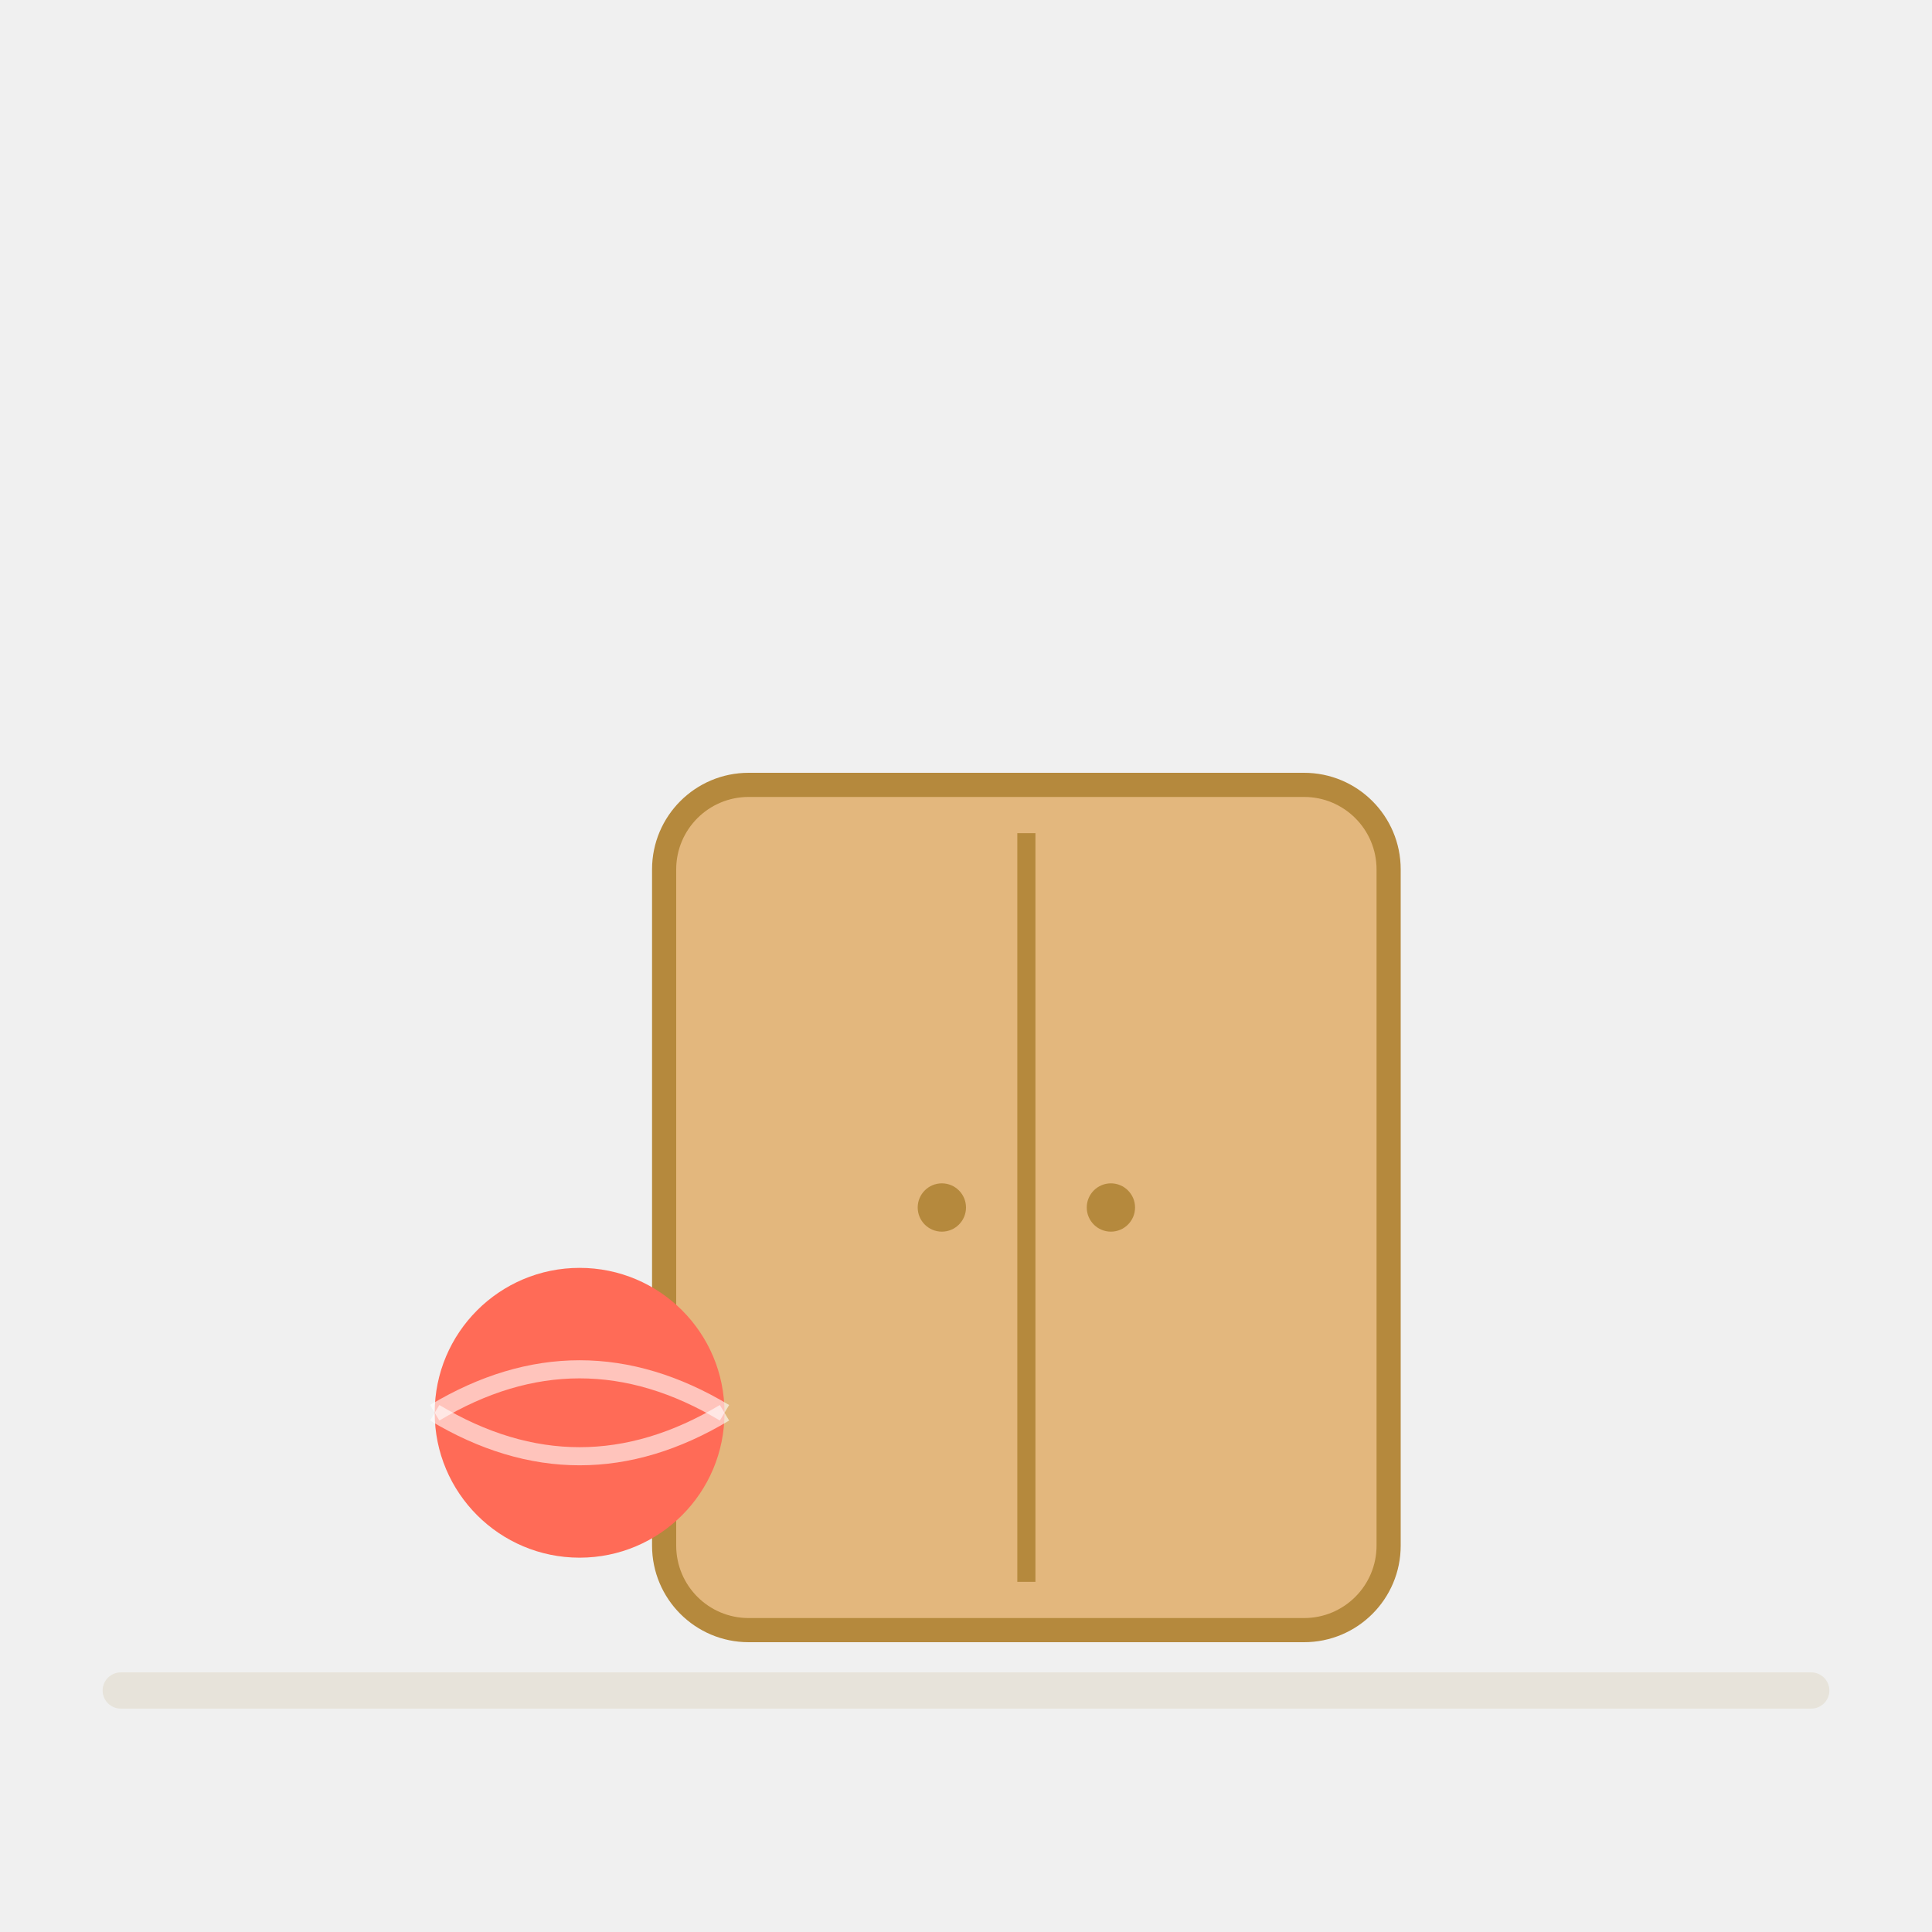
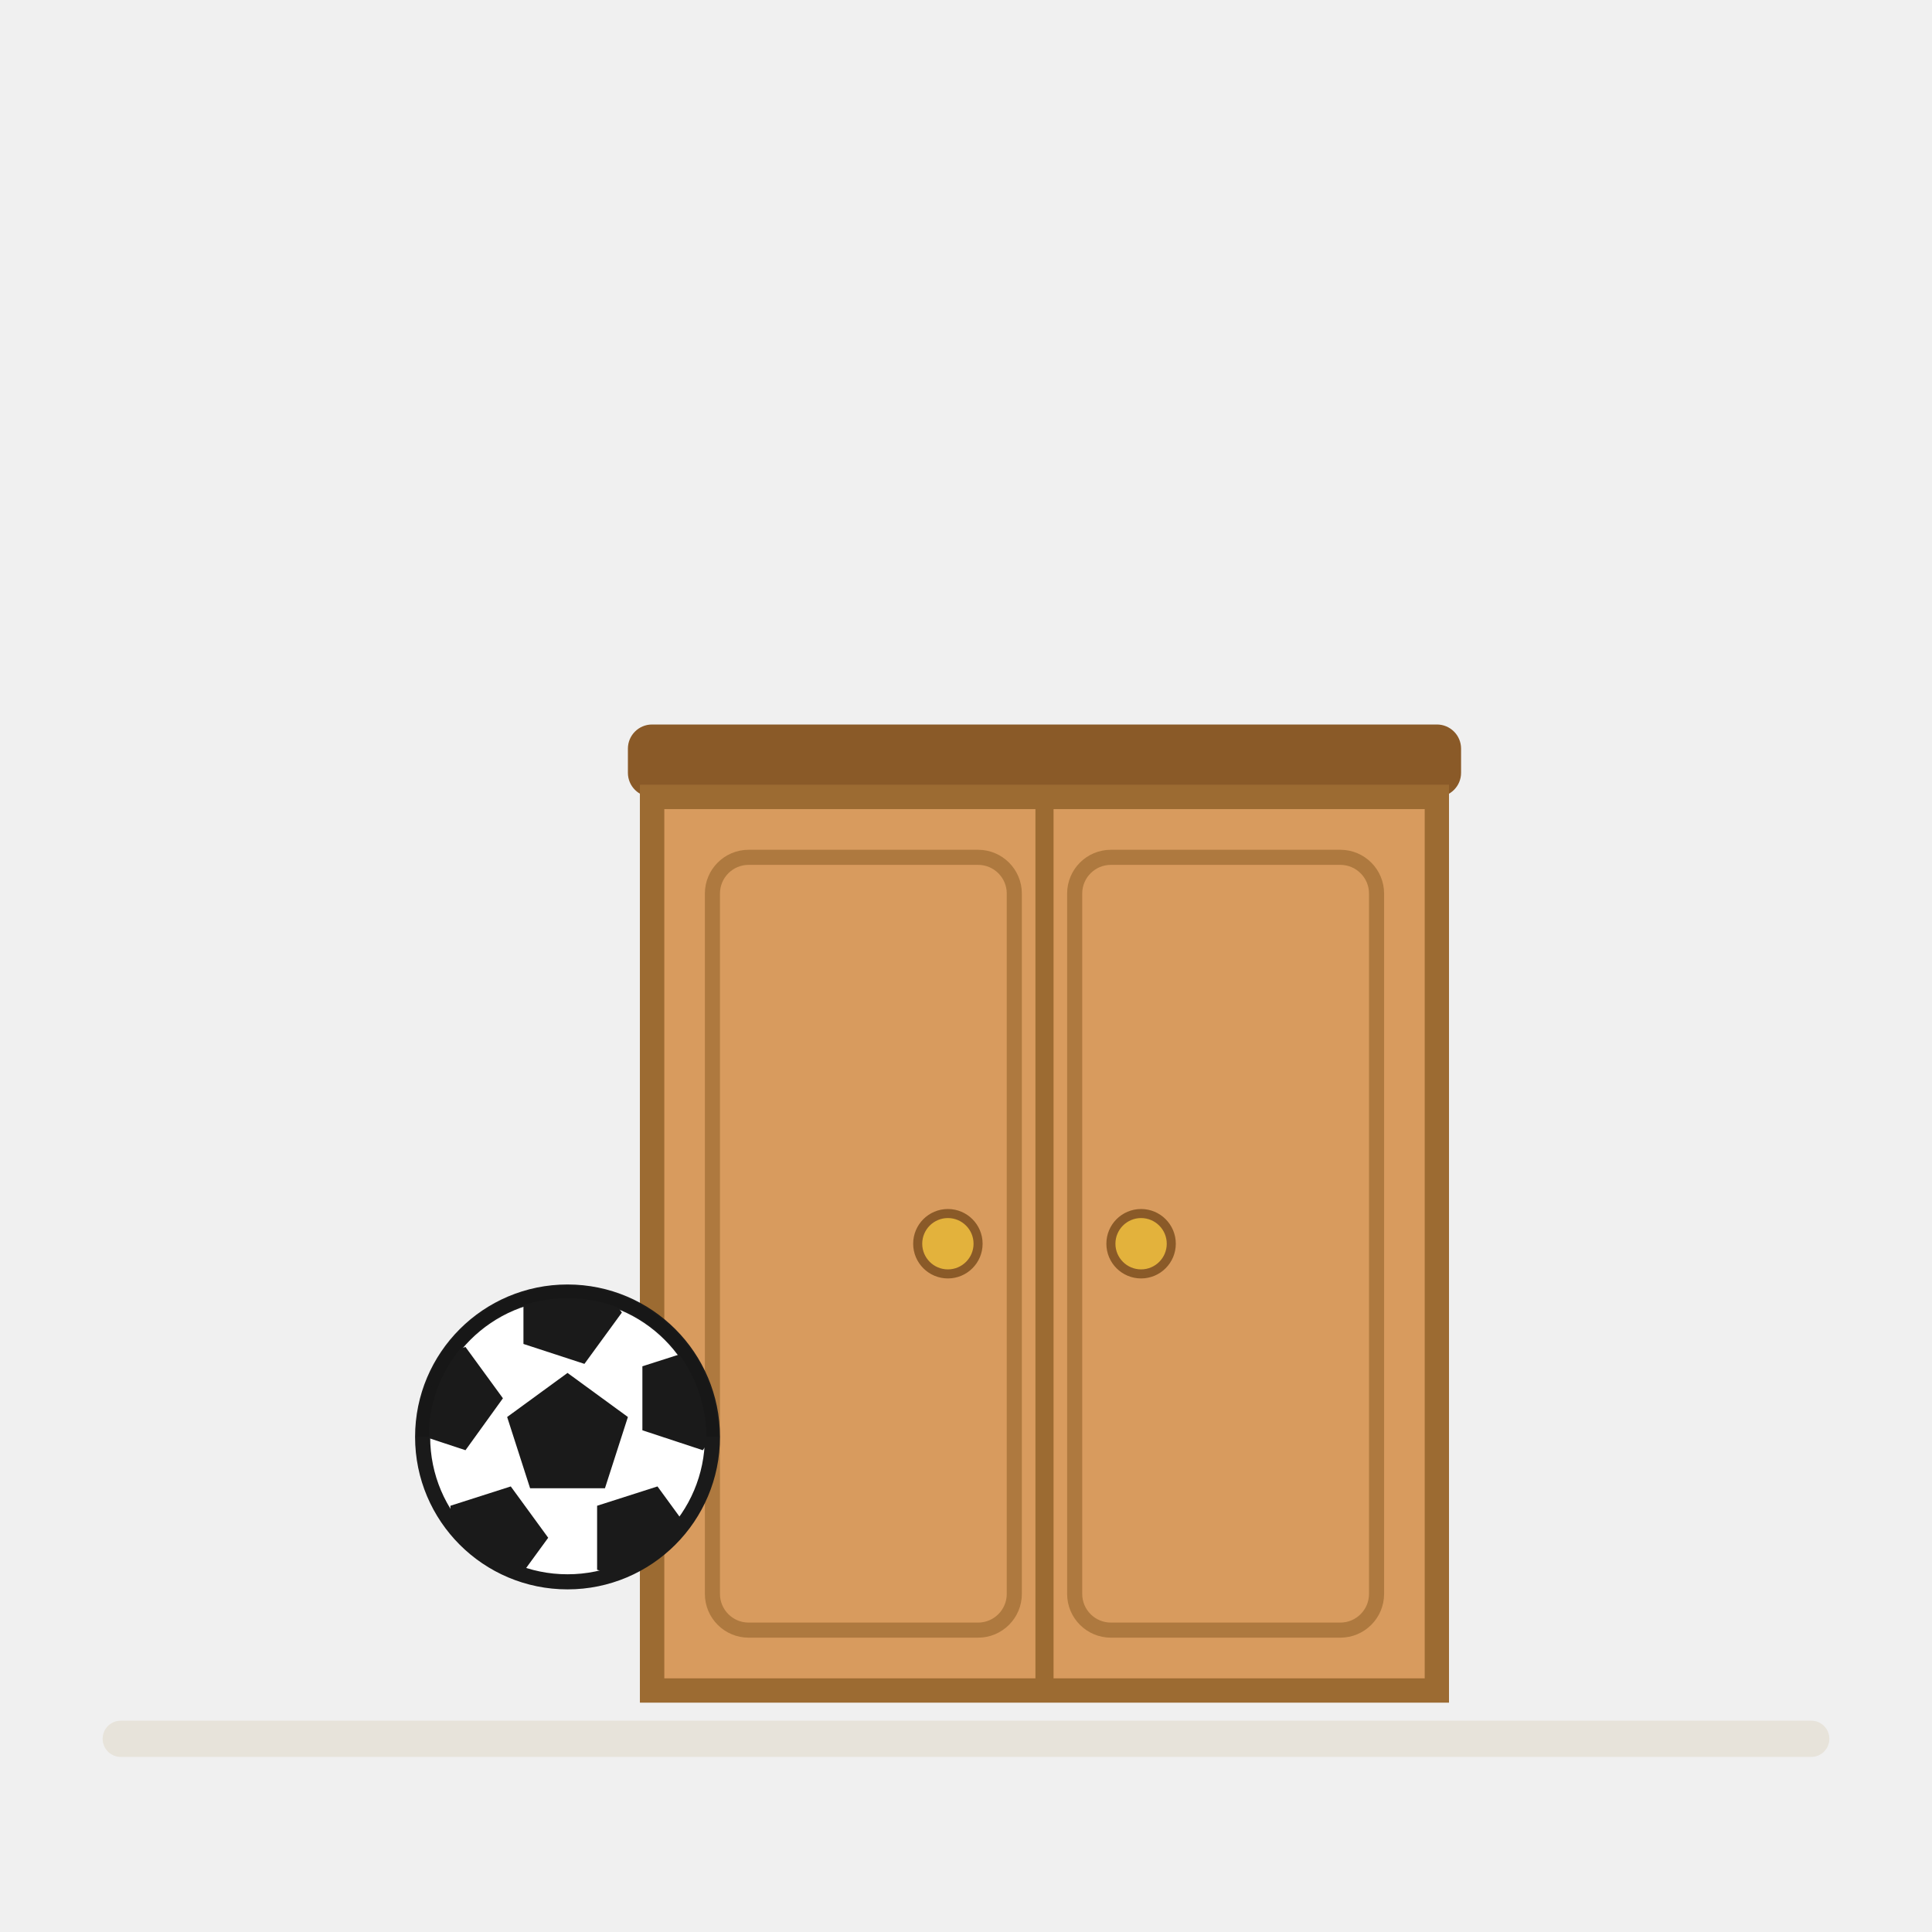
<svg xmlns="http://www.w3.org/2000/svg" viewBox="0 0 320 320" width="320" height="320">
-   <rect x="110" y="130" width="120" height="140" rx="14" fill="#E3B77D" stroke="#B5893D" stroke-width="4" />
-   <line x1="170.0" y1="138" x2="170.0" y2="262" stroke="#B5893D" stroke-width="3" />
-   <circle cx="156.0" cy="200.0" r="4" fill="#B5893D" />
-   <circle cx="184.0" cy="200.0" r="4" fill="#B5893D" />
-   <g opacity="1">
-     <circle cx="96" cy="234" r="24" fill="#FF6B57" />
-     <path d="M72 234 Q96 219.6 120 234" stroke="#ffffff" stroke-width="3" fill="none" opacity="0.6" />
-     <path d="M72 234 Q96 248.4 120 234" stroke="#ffffff" stroke-width="3" fill="none" opacity="0.6" />
+   <rect x="104" y="120" width="138" height="12" rx="4" fill="#8A5A28" />
+   <rect x="108" y="132" width="130" height="148" fill="#D89B5E" stroke="#9C6B32" stroke-width="4" />
+   <rect x="118" y="142" width="50.0" height="128" rx="6" fill="none" stroke="#9C6B32" stroke-width="2.5" opacity="0.7" />
+   <rect x="178.0" y="142" width="50.0" height="128" rx="6" fill="none" stroke="#9C6B32" stroke-width="2.5" opacity="0.7" />
+   <line x1="173.0" y1="132" x2="173.0" y2="280" stroke="#9C6B32" stroke-width="3" />
+   <rect x="108" y="132" width="130" height="148" fill="none" stroke="#9C6B32" stroke-width="4" />
+   <circle cx="157.0" cy="206.0" r="5" fill="#E3B23C" stroke="#8A5A28" stroke-width="1.5" />
+   <circle cx="189.0" cy="206.0" r="5" fill="#E3B23C" stroke="#8A5A28" stroke-width="1.5" />
+   <clipPath id="ballclip-94-238">
+     <circle cx="94" cy="238" r="24" />
+   </clipPath>
+   <circle cx="94" cy="238" r="24" fill="#ffffff" stroke="#1a1a1a" stroke-width="2.5" />
+   <polygon points="94.0,227.4 104.0,234.7 100.2,246.5 87.8,246.5 84.0,234.7" fill="#1a1a1a" />
+   <g clip-path="url(#ballclip-94-238)">
+     <polygon points="103.0,217.4 96.8,225.9 86.7,222.6 86.7,212.1 96.8,208.8" fill="#1a1a1a" />
+     <polygon points="116.4,240.2 106.4,236.9 106.4,226.3 116.4,223.1 122.6,231.6" fill="#1a1a1a" />
+     <polygon points="98.9,260.0 98.9,249.4 108.9,246.2 115.1,254.7 108.9,263.2" fill="#1a1a1a" />
+     <polygon points="74.6,249.4 84.6,246.2 90.8,254.7 84.6,263.2 74.6,260.0" fill="#1a1a1a" />
+     <polygon points="77.1,223.1 83.3,231.6 77.1,240.2 67.1,236.9 67.1,226.3" fill="#1a1a1a" />
  </g>
-   <line x1="20" y1="280" x2="300" y2="280" stroke="#E7E3DA" stroke-width="6" stroke-linecap="round" />
+   <path d="M70 238 A24 24 0 0 1 118 238" stroke="#00000022" stroke-width="2" fill="none" />
+   <line x1="20" y1="288" x2="300" y2="288" stroke="#E7E3DA" stroke-width="6" stroke-linecap="round" />
</svg>
